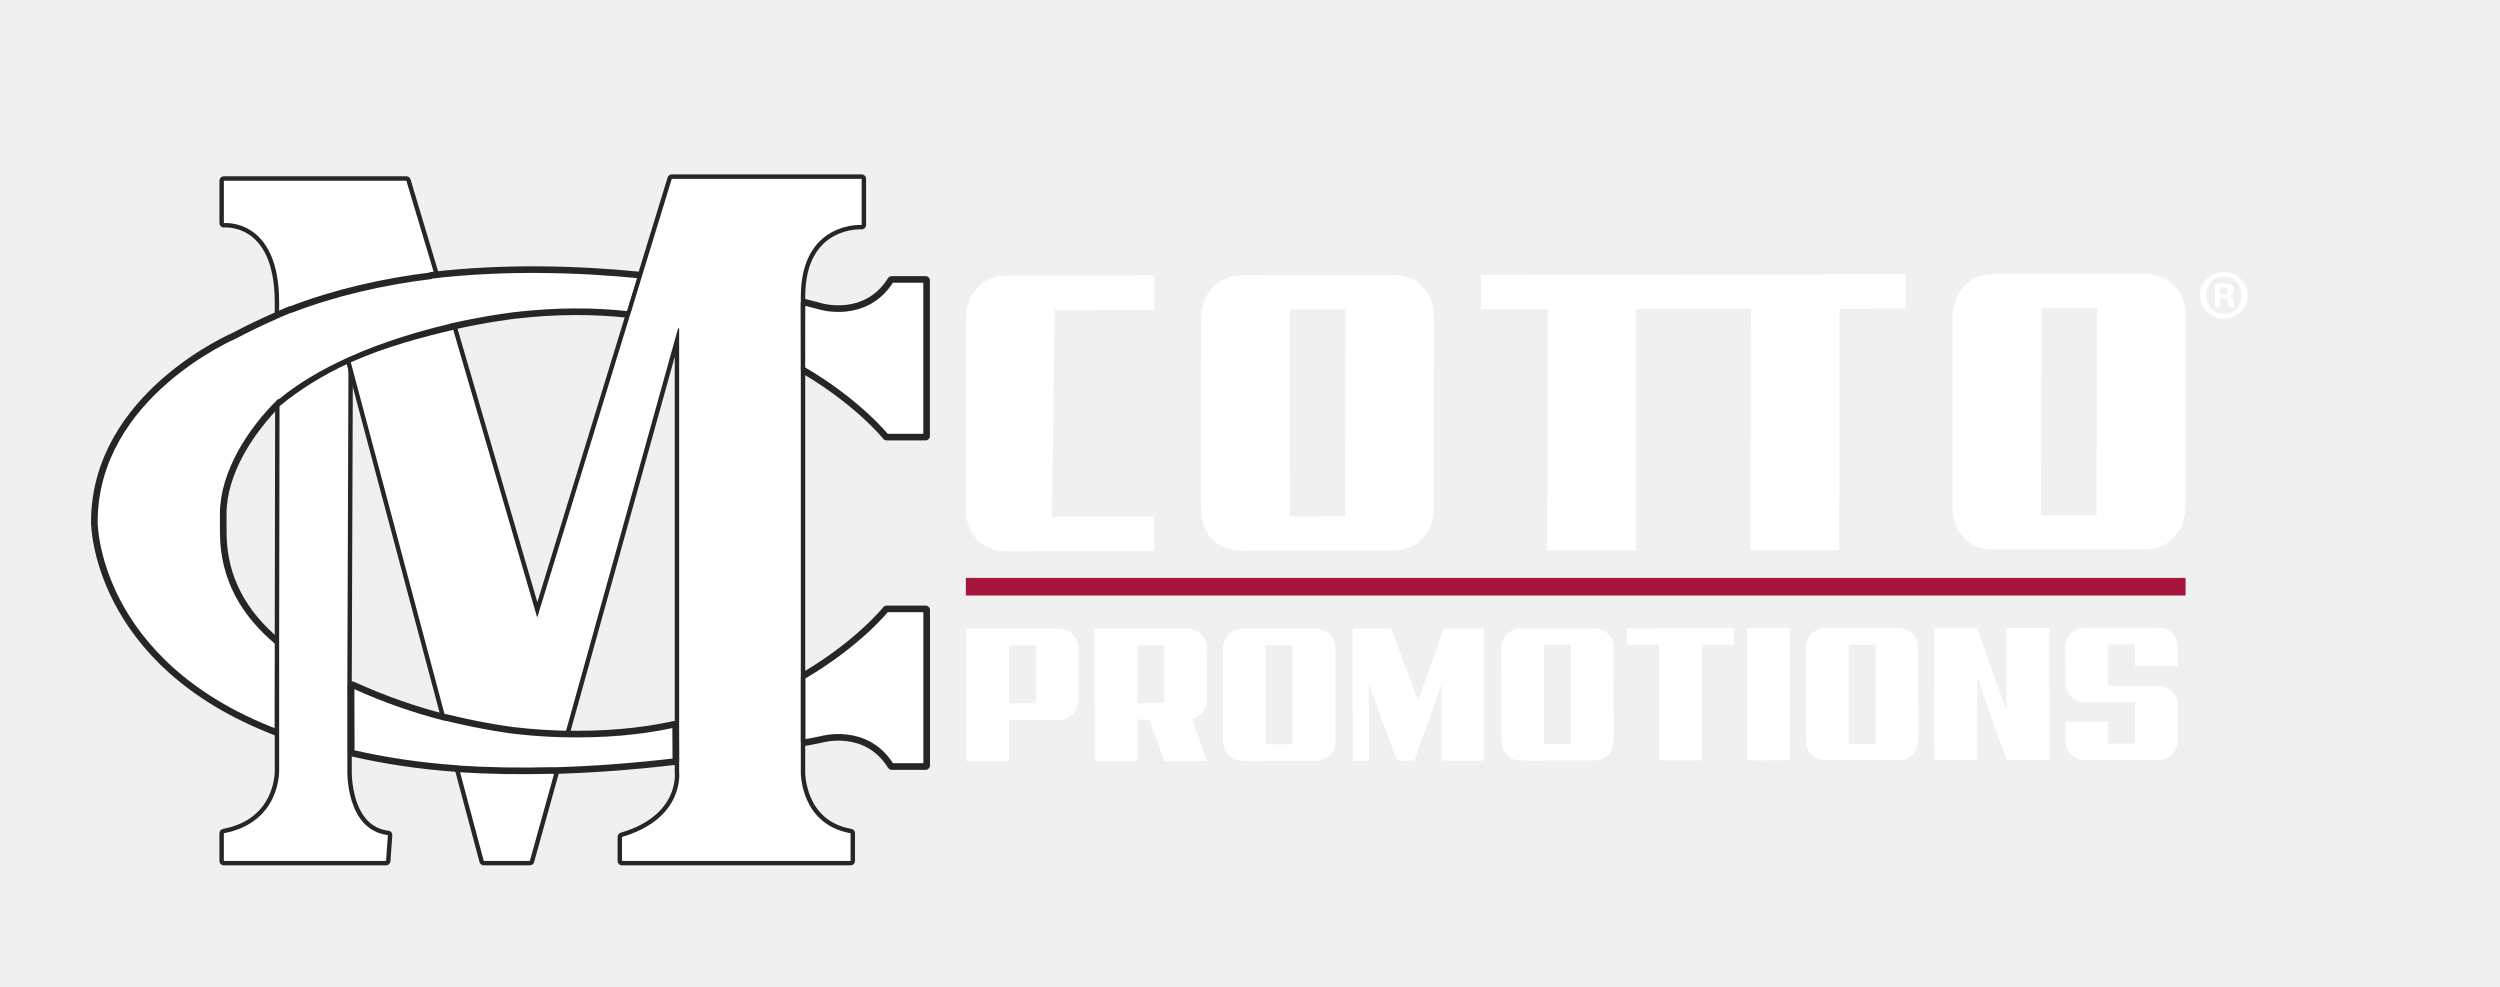
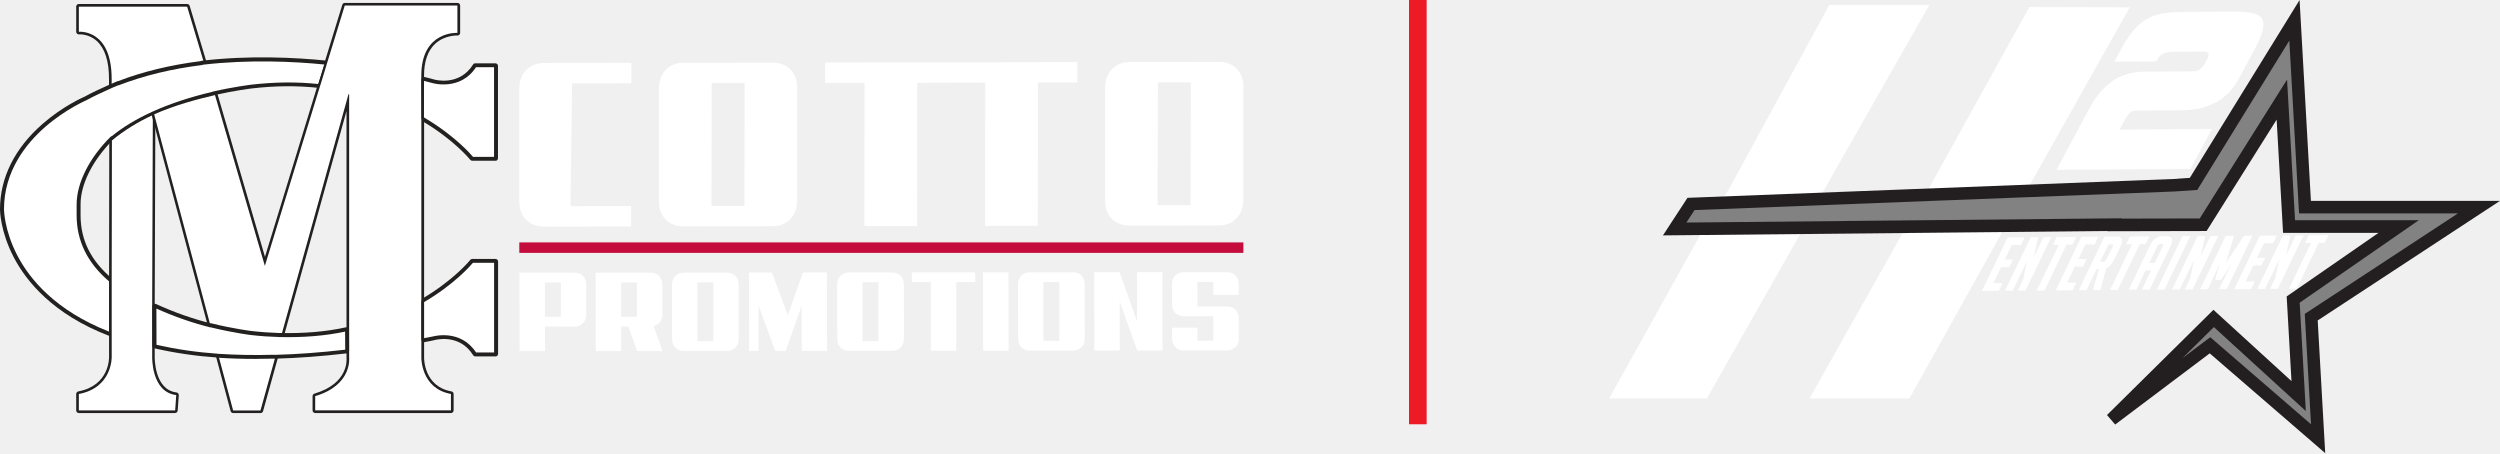
- <svg xmlns="http://www.w3.org/2000/svg" id="Layer_2" version="1.1" viewBox="6300 6800 1900 750">
+ <svg xmlns="http://www.w3.org/2000/svg" id="Layer_1" data-name="Layer 1" viewBox="0 0 463.27 83.97">
  <defs>
    <style>
-       .st0, .st1, .st2, .st3 {
+       .cls-1 {
        fill: none;
      }

-       .st1, .st2 {
-         stroke: #272525;
+       .cls-2 {
+         fill: #828282;
      }

-       .st1, .st2, .st3 {
-         stroke-linecap: round;
-         stroke-linejoin: round;
+       .cls-3 {
+         fill: #232020;
      }

-       .st1, .st3 {
-         stroke-width: 6.71px;
+       .cls-4 {
+         fill: #c40d3c;
      }

-       .st2 {
-         stroke-width: 3.35px;
+       .cls-5 {
+         fill: #231f20;
      }

-       .st3 {
-         stroke: #cb2229;
+       .cls-6 {
+         fill: #ed1c24;
      }

-       .st4 {
+       .cls-7 {
        fill: #fff;
      }

-       .st5 {
-         fill: #cb2229;
-       }
- 
-       .st6 {
-         fill: #a7153d;
+       .cls-8 {
+         fill: #ec2228;
      }
    </style>
  </defs>
  <g>
-     <path class="st3" d="M6919.17,7027.73" />
-     <path class="st0" d="M6816.17,7350.57v-303.95l-86.88,312.08c32.23.74,61.18-2.47,86.88-8.13Z" />
-     <path class="st0" d="M6468.83,7190.41v14.12c.01,35.62,17.81,63.22,43.33,84.47l.29-180.3c-25.5,21.31-43.6,45.73-43.61,81.7Z" />
-     <path class="st1" d="M6608.82,6937.34h-138.68v32.22s42.02-4.2,42.02,60.24v9.86c37.62-15.69,78.09-24.89,118.43-29.66l-21.77-72.66Z" />
-     <path class="st4" d="M6608.82,6937.34h-138.68v32.22s42.02-4.2,42.02,60.24v9.86c37.62-15.69,78.09-24.89,118.43-29.66l-21.77-72.66Z" />
-     <path class="st1" d="M6648.75,7383.49l18.91,70.8h35.03l19.38-69.63c-26.38.75-50.77.3-73.32-1.17Z" />
-     <path class="st4" d="M6648.75,7383.49l18.91,70.8h35.03l19.38-69.63c-26.38.75-50.77.3-73.32-1.17Z" />
-     <path class="st5" d="M6564.83,7076.15c.59-.27,1.18-.53,1.78-.8l-1.78-6.73v7.53Z" />
-     <path class="st0" d="M6690.97,7038.89s-20.51,2.26-49.04,8.95l66.36,221.52,70.87-231.05c-26.59-2.9-55.96-3.12-88.19.58Z" />
-     <path class="st1" d="M6973.84,7131.35h29.54v-118.14h-25.69c-19.26,30.81-53.93,20.54-53.93,20.54,0,0-4.8-1.36-13.48-3.47v49.95c42.64,24.91,63.56,51.11,63.56,51.11Z" />
-     <path class="st1" d="M6917.4,7362.47l6.42-1.28s34.66-10.29,53.93,20.54h25.68v-118.13h-29.54s-20.91,26.2-63.55,51.11v49.05c2.34-.42,4.69-.84,7.06-1.28Z" />
-     <path class="st1" d="M6565.78,7072.95c26.33-11.82,53.71-19.84,76.15-25.1l-.04-.15c27.34-6.26,49.08-8.8,49.08-8.8,32.23-3.7,60.2-3.6,86.78-.68l8.64-28.32c-47.07-4.73-103.57-6.33-158.79.2l.09.29c-36.33,4.49-72.68,12.65-106.94,25.89v-.25c-2.15.89-4.62,1.95-7.25,3.1-.45.18-.9.34-1.34.53v.05c-11.01,4.84-24.72,11.26-33.05,15.88,0,0-106.57,44.94-106.57,141.25,0,0-.12,106.29,137.96,159.05l.22-67.35c-25.52-21.26-41.88-48.38-41.89-84v-14.12c.01-31.31,21.05-63.71,43.33-85.62v.61c15.24-12.73,33.23-23.15,51.83-31.63l1.79-.82Z" />
-     <path class="st4" d="M6973.84,7131.35h29.54v-118.14h-25.69c-19.26,30.81-53.93,20.54-53.93,20.54,0,0-4.8-1.36-13.48-3.47v49.95c42.64,24.91,63.56,51.11,63.56,51.11Z" />
-     <path class="st4" d="M6917.4,7362.47l6.42-1.28s34.66-10.29,53.93,20.54h25.68v-118.13h-29.54s-20.91,26.2-63.55,51.11v49.05c2.34-.42,4.69-.84,7.06-1.28Z" />
-     <path class="st4" d="M6565.78,7072.95c26.33-11.82,53.71-19.84,76.15-25.1l-.04-.15c27.34-6.26,49.08-8.8,49.08-8.8,32.23-3.7,60.2-3.6,86.78-.68l8.64-28.32c-47.07-4.73-103.57-6.33-158.79.2l.09.29c-36.33,4.49-72.68,12.65-106.94,25.89v-.25c-2.15.89-4.62,1.95-7.25,3.1-.45.18-.9.34-1.34.53v.05c-11.01,4.84-24.72,11.26-33.05,15.88,0,0-106.57,44.94-106.57,141.25,0,0-.12,106.29,137.96,159.05l.22-67.35c-25.52-21.26-41.88-48.38-41.89-84v-14.12c.01-31.31,21.05-63.71,43.33-85.62v.61c15.24-12.73,33.23-23.15,51.83-31.63l1.79-.82Z" />
-     <path class="st2" d="M6565.78,7072.95c26.33-11.82,53.71-19.84,76.15-25.1l-.04-.15c27.34-6.26,49.08-8.8,49.08-8.8,32.23-3.7,60.2-3.6,86.78-.68l8.64-28.32c-47.07-4.73-103.57-6.33-158.79.2l.09.29c-36.33,4.49-72.68,12.65-106.94,25.89v-.25c-2.15.89-4.62,1.95-7.25,3.1-.45.18-.9.34-1.34.53v.05c-11.01,4.84-24.72,11.26-33.05,15.88,0,0-106.57,44.94-106.57,141.25,0,0-.12,106.29,137.96,159.05l.22-67.35c-25.52-21.26-41.88-48.38-41.89-84v-14.12c.01-31.31,21.05-63.71,43.33-85.62v.61c15.24-12.73,33.23-23.15,51.83-31.63l1.79-.82Z" />
-     <path class="st1" d="M6563.99,7385.65v-68.65l.84-240.85c-18.61,8.51-37.13,19.85-52.38,32.56l-.29,176.97v99.96s1.2,39.44-42.04,47.62v21.03h123.29l1.39-19.62c-32.19-3.89-30.82-49.03-30.82-49.03Z" />
-     <path class="st4" d="M6563.99,7385.65v-68.65l.84-240.85c-18.61,8.51-37.13,19.85-52.38,32.56l-.29,176.97v99.96s1.2,39.44-42.04,47.62v21.03h123.29l1.39-19.62c-32.19-3.89-30.82-49.03-30.82-49.03Z" />
-     <path class="st1" d="M6810.56,6935.93l-22.7,74.03c.17.02.33.04.51.06l-8.78,28.35c-.15-.01-.29-.03-.43-.05l-70.87,231.05-63.82-218.69c-22.42,5.27-51.53,12.84-77.86,24.67l72.14,270.74c30.18,7.42,52.22,9.96,52.22,9.96,13.26,1.52,26.02,2.36,38.32,2.65l86.06-309.19c.26.06.55.1.82.16v337.37s4.19,35.02-43.44,49.03v18.22h173.72v-21.03c-38.25-6.76-37.83-46.22-37.83-46.22v-306.81c-.17-.11-.37-.21-.55-.32l.51-49.64s.04,0,.04,0v-4.69c0-57.44,46.24-54.64,46.24-54.64v-35.02h-144.3Z" />
-     <path class="st4" d="M6810.56,6935.93l-22.7,74.03c.17.02-.94,2.57-.77,2.58l-7.53,24.69c-.14-.02-.27,1.11-.41,1.09l-70.87,231.05-63.82-218.69c-22.42,5.27-51.53,12.84-77.86,24.67l72.14,270.74c30.18,7.42,52.22,9.96,52.22,9.96,13.26,1.52,26.02,2.36,38.32,2.65l86.06-309.19c.26.06.55.1.82.16v337.37s4.19,35.02-43.44,49.03v18.22h173.72v-21.03c-38.25-6.76-37.83-46.22-37.83-46.22v-306.81c-.17-.11.25-1.23.08-1.33l-.11-48.62s.04,0,.04,0v-4.69c0-57.44,46.24-54.64,46.24-54.64v-35.02h-144.3Z" />
-     <path class="st0" d="M6563.99,7320.67c25.64,11.77,52.43,19.92,74.76,25.42l-72.14-270.74c-.6.27-1.19.53-1.78.8l-.84,244.52Z" />
-     <path class="st1" d="M6727.06,7358.62c-11.62-.32-23.63-1.14-36.09-2.57,0,0-22.04-2.54-52.22-9.96l.06.18c-22.03-5.52-46.31-13.69-71.15-25.09l.13,50.41c24.34,5.52,49.94,9.66,80.95,11.78l.02.13c22.03,1.45,45.86,1.9,71.55,1.22l-.03.13c28.91-.82,58.63-2.9,92.52-6.84l-.14-26.73c-25.64,5.65-53.47,8.08-85.59,7.35Z" />
-     <path class="st4" d="M6727.06,7358.62c-11.62-.32-23.63-1.14-36.09-2.57,0,0-22.04-2.54-52.22-9.96l.06.18c-22.03-5.52-46.31-13.69-71.15-25.09l.13,50.41c24.34,5.52,49.94,9.66,80.95,11.78l.02.13c22.03,1.45,45.86,1.9,71.55,1.22l-.03.13c28.91-.82,58.63-2.9,92.52-6.84l-.14-26.73c-25.64,5.65-53.47,8.08-85.59,7.35Z" />
-     <path class="st2" d="M6727.06,7358.62c-11.62-.32-23.63-1.14-36.09-2.57,0,0-22.04-2.54-52.22-9.96l.06.18c-22.03-5.52-46.31-13.69-71.15-25.09l.13,50.41c24.34,5.52,49.94,9.66,80.95,11.78l.02.13c22.03,1.45,45.86,1.9,71.55,1.22l-.03.13c28.91-.82,58.63-2.9,92.52-6.84l-.14-26.73c-25.64,5.65-53.47,8.08-85.59,7.35Z" />
-     <path class="st2" d="M6973.84,7131.35h29.54v-118.14h-25.69c-19.26,30.81-53.93,20.54-53.93,20.54,0,0-4.8-1.36-13.48-3.47v49.95c42.64,24.91,63.56,51.11,63.56,51.11Z" />
-     <path class="st2" d="M6917.4,7362.47l6.42-1.28s34.66-10.29,53.93,20.54h25.68v-118.13h-29.54s-20.91,26.2-63.55,51.11v49.05c2.34-.42,4.69-.84,7.06-1.28Z" />
-     <path class="st4" d="M7065.61,7218.91c-9.57,0-17.26-2.97-23.07-8.92-5.79-5.95-8.62-13.89-8.5-23.81l.04-143.87c.13-9.92,3.11-17.86,8.93-23.85,5.81-5.97,13.41-8.97,22.79-8.99l111.64-.16.04,26.1-75.91.12-2.02,157.22,77.66-.12.04,26.1-111.65.18Z" />
-     <path class="st4" d="M7389.78,7185.64c-.14,9.92-3.11,17.86-8.94,23.85-5.82,5.98-13.42,8.97-22.79,8.98l-113.69.17c-9.57.01-17.26-2.95-23.06-8.92-5.81-5.96-8.65-13.89-8.51-23.82l.06-143.87c.12-9.92,3.11-17.86,8.92-23.84,5.81-5.98,13.42-8.98,22.79-8.99l113.69-.17c9.57-.02,17.25,2.96,23.06,8.92,5.8,5.96,8.64,13.9,8.52,23.82l-.05,143.86ZM7280.34,7035.25l-.27,157.23,42.2-.07.27-157.23-42.2.07Z" />
-     <polygon class="st4" points="7748.36 7008.38 7580.16 7008.63 7580.16 7008.7 7425.64 7008.93 7425.67 7035.03 7476.07 7034.96 7475.85 7218.28 7543.24 7218.19 7543.47 7034.86 7593.87 7034.79 7593.87 7034.71 7630.61 7034.66 7630.37 7217.99 7697.77 7217.89 7698 7034.55 7748.39 7034.48 7748.36 7008.38" />
-     <path class="st4" d="M7960.97,7184.72c-.14,9.91-3.11,17.87-8.93,23.84-5.82,5.98-13.42,8.97-22.79,8.99l-113.7.17c-9.56,0-17.26-2.95-23.07-8.92-5.8-5.96-8.63-13.9-8.5-23.82l.05-143.86c.12-9.92,3.1-17.87,8.91-23.84,5.83-5.98,13.43-8.97,22.8-8.99l113.69-.18c9.56-.01,17.26,2.96,23.07,8.92,5.8,5.96,8.63,13.9,8.5,23.82l-.04,143.87ZM7851.53,7034.33l-.26,157.22,42.19-.07.27-157.23-42.2.07Z" />
-     <rect class="st6" x="7034.04" y="7239.2" width="926.99" height="13.39" />
+     <path class="cls-1" d="M64.7,61.04V17.04l-12.58,45.17c4.67.11,8.86-.36,12.58-1.18Z" />
+     <path class="cls-1" d="M14.42,37.86v2.04c0,5.16,2.58,9.15,6.27,12.23l.04-26.1c-3.69,3.08-6.31,6.62-6.31,11.83Z" />
+     <path class="cls-3" d="M20.69,16.52c-.09,0-.19-.03-.27-.08-.14-.09-.22-.24-.22-.4v-1.43c0-3.28-.76-5.64-2.26-7.01-1.51-1.37-3.28-1.23-3.29-1.23-.14.01-.27-.03-.37-.12-.1-.09-.16-.22-.16-.36V1.23c0-.27.22-.49.49-.49h20.07c.21,0,.4.14.47.35l3.15,10.52c.04.14.02.29-.06.41-.08.12-.21.2-.35.22-6.3.74-12.02,2.18-17.01,4.26-.06.03-.12.04-.19.04ZM15.1,5.4c.76.04,2.19.29,3.49,1.46,1.72,1.56,2.59,4.16,2.59,7.74v.7c4.76-1.91,10.14-3.24,16.03-3.98l-2.88-9.62H15.1v3.69Z" />
+     <path class="cls-7" d="M34.69,1.23H14.61v4.66s6.08-.61,6.08,8.72v1.43c5.45-2.27,11.3-3.6,17.14-4.29l-3.15-10.52Z" />
+     <path class="cls-3" d="M48.27,76.54h-5.07c-.22,0-.41-.15-.47-.36l-2.74-10.25c-.04-.15,0-.31.09-.43.1-.12.25-.19.41-.18,3.32.22,6.87.27,10.57.17.16,0,.3.06.4.19.09.12.13.28.09.43l-2.8,10.08c-.06.21-.25.36-.47.36ZM43.58,75.57h4.33l2.53-9.09c-3.24.08-6.37.03-9.33-.15l2.47,9.24Z" />
+     <path class="cls-7" d="M40.46,65.81l2.74,10.25h5.07l2.8-10.08c-3.82.11-7.35.04-10.61-.17Z" />
+     <path class="cls-8" d="M28.32,21.32c.09-.04.17-.08.26-.12l-.26-.97v1.09Z" />
+     <path class="cls-1" d="M46.58,15.93s-2.97.33-7.1,1.3l9.61,32.06,10.26-33.44c-3.85-.42-8.1-.45-12.76.08Z" />
+     <path class="cls-3" d="M91.8,29.79h-4.28c-.15,0-.29-.07-.38-.18-.03-.04-3.05-3.77-9.07-7.28-.15-.09-.24-.25-.24-.42v-7.23c0-.15.07-.29.19-.38.12-.09.27-.13.41-.09,1.25.3,1.94.5,1.97.51.2.06,4.71,1.32,7.26-2.76.09-.14.24-.23.41-.23h3.72c.27,0,.49.22.49.49v17.1c0,.27-.22.49-.49.49ZM87.75,28.82h3.56V12.7h-2.97c-2.98,4.44-8.15,2.97-8.21,2.95,0,0-.47-.13-1.33-.35v6.33c5.33,3.16,8.26,6.39,8.94,7.19Z" />
+     <path class="cls-3" d="M91.8,66.04h-3.72c-.17,0-.32-.09-.41-.23-2.55-4.09-7.07-2.82-7.26-2.76-.01,0-.03,0-.04.01l-.93.19s0,0,0,0c-.31.06-.61.11-.91.17l-.11.02c-.14.03-.29-.01-.4-.11-.11-.09-.17-.23-.17-.37v-7.1c0-.17.09-.33.24-.42,6.01-3.51,9.03-7.24,9.06-7.28.09-.12.23-.18.38-.18h4.28c.27,0,.49.22.49.49v17.1c0,.27-.22.49-.49.49ZM88.35,65.06h2.97v-16.13h-3.56c-.68.8-3.61,4.03-8.94,7.19v6.24c.15-.03.3-.05.44-.08l.91-.18c.41-.11,5.31-1.32,8.18,2.96ZM79.35,62.76h0,0Z" />
+     <path class="cls-3" d="M20.45,62.29c-.06,0-.12-.01-.17-.03-10.47-4-15.42-10.15-17.74-14.6C.02,42.81,0,38.95,0,38.79,0,32.94,2.72,27.47,7.88,22.97c3.75-3.28,7.45-4.91,7.82-5.07,1.24-.69,3.24-1.62,4.73-2.28.02-.01.04-.03.07-.04.05-.02.1-.04.16-.06l.05-.02c.36-.16.71-.31,1.05-.45.06-.03.12-.04.19-.04,4.56-1.75,9.68-2.98,15.21-3.68.06-.04.13-.06.2-.07,8.87-1.05,17.45-.6,23.09-.03.14.01.28.09.36.21.08.12.1.27.06.41l-1.25,4.1c-.07.22-.29.37-.52.34-3.99-.44-8.07-.41-12.45.1-.03,0-3.09.37-6.91,1.23-.04.02-.09.04-.13.05-4.04.95-7.72,2.16-10.93,3.6l-.26.12c-2.91,1.33-5.4,2.85-7.39,4.51-.05.05-.12.08-.18.1-3.71,3.73-5.91,8.14-5.92,11.84v2.04c0,4.63,1.93,8.49,5.89,11.79.11.09.18.23.17.37l-.03,9.75c0,.16-.08.31-.21.4-.08.06-.18.09-.27.09ZM20.95,16.46s-.04.02-.06.03c-1.49.65-3.51,1.6-4.74,2.28-.02,0-.03.02-.05.02-.04.02-3.85,1.65-7.6,4.93C3.5,28.09.97,33.16.97,38.79c0,.04.03,3.82,2.46,8.47,2.19,4.2,6.83,9.96,16.54,13.84l.03-8.81c-4.02-3.42-6.06-7.59-6.06-12.38v-2.04c0-4.03,2.4-8.79,6.42-12.74.07-.07.17-.12.27-.13,2.02-1.64,4.49-3.14,7.38-4.45l.26-.12s0,0,0,0c3.23-1.45,6.92-2.67,10.97-3.63.04-.03.09-.04.14-.06,3.94-.9,7.12-1.28,7.16-1.28,4.31-.5,8.33-.54,12.27-.14l.96-3.15c-5.54-.53-13.67-.91-22.08.06-.06.03-.12.06-.19.07-5.6.69-10.77,1.94-15.36,3.72-.05.02-.11.03-.16.03-.28.12-.57.24-.87.37,0,0-.01,0-.02,0l-.07.03s-.03.01-.04.02Z" />
+     <path class="cls-7" d="M87.52,29.31h4.28V12.21h-3.72c-2.79,4.46-7.81,2.97-7.81,2.97,0,0-.69-.2-1.95-.5v7.23c6.17,3.61,9.2,7.4,9.2,7.4Z" />
+     <path class="cls-7" d="M79.35,62.76l.93-.19s5.02-1.49,7.81,2.97h3.72v-17.1h-4.28s-3.03,3.79-9.2,7.4v7.1c.34-.06.68-.12,1.02-.19Z" />
+     <path class="cls-7" d="M28.46,20.86c3.81-1.71,7.77-2.87,11.02-3.63v-.02c3.95-.91,7.1-1.27,7.1-1.27,4.67-.54,8.71-.52,12.56-.1l1.25-4.1c-6.81-.68-14.99-.92-22.98.03v.04c-5.25.65-10.51,1.83-15.47,3.75v-.04c-.31.13-.67.28-1.05.45-.06.03-.13.05-.19.08h0c-1.59.71-3.58,1.64-4.78,2.31,0,0-15.43,6.51-15.43,20.45,0,0-.02,15.38,19.97,23.02l.03-9.75c-3.69-3.08-6.06-7-6.06-12.16v-2.04c0-4.53,3.05-9.22,6.27-12.39v.09c2.21-1.84,4.81-3.35,7.5-4.58l.26-.12Z" />
+     <path class="cls-3" d="M20.45,62.05s-.06,0-.09-.02c-10.4-3.97-15.31-10.07-17.61-14.49C.27,42.75.24,38.95.24,38.79c0-7.29,4.24-12.53,7.8-15.63,3.73-3.26,7.52-4.92,7.77-5.03,1.24-.69,3.25-1.62,4.75-2.28.01-.01.03-.02.05-.03.05-.02.09-.04.14-.06l.06-.02c.35-.16.71-.31,1.04-.45.04-.02.09-.02.13-.02,4.58-1.76,9.71-3,15.26-3.69.04-.03.08-.05.13-.06,8.85-1.05,17.41-.59,23.04-.03.07,0,.14.05.18.11s.05.14.03.21l-1.25,4.1c-.03.11-.14.18-.26.17-4.01-.44-8.1-.41-12.51.1-.03,0-3.13.37-6.98,1.25-.03.02-.06.04-.09.04-4.05.95-7.75,2.17-10.98,3.62l-.26.12c-2.93,1.34-5.44,2.87-7.45,4.54-.04.03-.09.05-.14.06-3.78,3.79-6.04,8.28-6.04,12.06v2.04c0,4.71,1.96,8.62,5.98,11.97.06.05.09.11.09.19l-.03,9.75c0,.08-.04.15-.11.2-.04.03-.09.04-.14.04ZM20.84,16.24s-.03.02-.04.03c-1.49.66-3.53,1.6-4.76,2.29,0,0-.02,0-.02.01-.04.02-3.87,1.66-7.66,4.96-3.48,3.04-7.62,8.15-7.62,15.26,0,.04.03,3.86,2.48,8.56,2.23,4.29,7,10.19,17.01,14.11l.03-9.28c-4.02-3.39-6.06-7.51-6.06-12.27v-2.04c0-3.96,2.37-8.66,6.34-12.57.05-.05.12-.07.19-.07,2.01-1.65,4.49-3.15,7.38-4.47l.26-.12s0,0,0,0c3.23-1.45,6.92-2.67,10.97-3.62.03-.02.06-.04.1-.05,3.93-.9,7.1-1.27,7.13-1.28,4.37-.5,8.43-.54,12.42-.12l1.11-3.62c-5.57-.55-13.89-.96-22.49.04-.04.03-.08.05-.13.06-5.62.69-10.81,1.95-15.42,3.73-.04.01-.08.02-.12.01-.3.12-.6.26-.92.39l-.08.03s-.05.02-.07.03Z" />
+     <path class="cls-3" d="M32.46,76.54H14.61c-.27,0-.49-.22-.49-.49v-3.04c0-.23.17-.43.4-.48,5.76-1.09,5.7-6.19,5.69-6.4v-14.48s.04-25.62.04-25.62c0-.14.06-.28.17-.37,2.17-1.81,4.9-3.51,7.69-4.78.15-.07.33-.06.46.03.14.09.22.24.22.41l-.12,34.86v9.93s0,0,0,.01c0,.08-.12,6.1,4.03,6.6.26.03.44.26.43.52l-.2,2.84c-.02.25-.23.45-.48.45ZM15.09,75.57h16.91l.14-1.95c-1.87-.39-3.22-1.78-3.93-4.02-.54-1.72-.51-3.35-.51-3.49v-9.93l.12-34.1c-2.4,1.16-4.71,2.62-6.61,4.18l-.04,25.87v13.99c0,.33-.04,5.91-6.08,7.29v2.16ZM28.2,66.12h0,0Z" />
+     <path class="cls-7" d="M28.2,66.12v-9.94l.12-34.86c-2.69,1.23-5.37,2.87-7.58,4.71l-.04,25.62v14.47s.17,5.71-6.09,6.89v3.04h17.85l.2-2.84c-4.66-.56-4.46-7.1-4.46-7.1Z" />
+     <path class="cls-3" d="M83.56,76.54h-25.15c-.27,0-.49-.22-.49-.49v-2.64c0-.22.14-.4.35-.47,6.39-1.88,5.96-6.38,5.94-6.58,0-.02,0-.04,0-.06V20.59l-11.62,41.75c-.06.21-.26.36-.48.36-1.85-.04-3.73-.17-5.59-.39-.03,0-3.27-.38-7.62-1.45-.17-.04-.31-.18-.35-.35l-10.44-39.19c-.06-.23.05-.47.27-.57,3.85-1.73,8.09-2.83,11.36-3.6.25-.06.5.09.58.34l8.78,30.1,9.78-31.89c.03-.08.07-.15.13-.21l1.13-3.64c-.02-.08-.02-.17,0-.26l3.29-10.71c.06-.2.25-.34.46-.34h20.89c.27,0,.49.22.49.49v5.07c0,.13-.06.26-.15.35s-.23.14-.36.13c-.02,0-2.38-.11-4.15,1.56-1.35,1.27-2.03,3.25-2.03,5.86v.68s0,.05,0,.08l-.07,6.89c.05.08.08.17.08.26v44.41c0,.22.02,5.32,5.07,6.21.23.04.4.24.4.48v3.04c0,.27-.22.49-.49.49ZM58.9,75.57h24.17v-2.16c-5.47-1.24-5.48-7.03-5.48-7.09V22.13c-.05-.08-.08-.17-.08-.27l.07-7.18s0-.05,0-.07v-.6c0-2.9.79-5.12,2.34-6.58,1.56-1.47,3.45-1.76,4.35-1.81V1.51h-20.04l-3.1,10.11c.02.09.02.18,0,.27l-1.27,4.1c-.03.08-.07.15-.13.21l-10.19,33.23c-.06.2-.25.35-.47.34-.21,0-.4-.14-.46-.35l-9.11-31.21c-3.05.73-6.85,1.74-10.36,3.27l10.26,38.51c4.14,1,7.19,1.36,7.22,1.36,1.71.2,3.43.32,5.12.37l12.36-44.39c.07-.25.32-.4.57-.34h.04s.06.02.09.03c.22.05.37.25.37.47v48.81c.02.23.1,1.51-.6,3.02-1.18,2.53-3.67,3.82-5.68,4.46v1.79Z" />
+     <path class="cls-7" d="M63.89,1.02l-3.29,10.71s-.14.37-.11.37l-1.09,3.57s-.04.16-.06.16l-10.26,33.44-9.24-31.65c-3.25.76-7.46,1.86-11.27,3.57l10.44,39.19c4.37,1.07,7.56,1.44,7.56,1.44,1.92.22,3.77.34,5.55.38l12.46-44.75s.08.01.12.02v48.83s.61,5.07-6.29,7.1v2.64h25.15v-3.04c-5.54-.98-5.48-6.69-5.48-6.69V21.91s.04-.18.01-.19l-.02-7.04s0,0,0,0v-.68c0-8.31,6.69-7.91,6.69-7.91V1.02h-20.89Z" />
+     <path class="cls-1" d="M28.2,56.71c3.71,1.7,7.59,2.88,10.82,3.68l-10.44-39.19c-.09.04-.17.08-.26.12l-.12,35.39Z" />
+     <path class="cls-3" d="M47.5,66.51c-2.45,0-4.82-.07-7.07-.22-.05,0-.09-.01-.13-.03-4.08-.29-7.79-.83-11.67-1.71-.22-.05-.38-.25-.38-.47l-.02-7.3c0-.17.08-.32.22-.41.14-.09.31-.1.47-.03,3.27,1.5,6.66,2.7,10.06,3.56.05,0,.1,0,.15.01,4.28,1.05,7.47,1.43,7.5,1.43,1.72.2,3.46.32,5.18.37,4.57.1,8.59-.24,12.27-1.05.14-.03.29,0,.41.09.11.09.18.23.18.38l.02,3.87c0,.25-.18.46-.43.48-4.75.55-9.02.87-13.43.99-.05,0-.09,0-.13-.01-1.08.03-2.14.04-3.19.04ZM40.62,65.33c3.19.21,6.62.26,10.19.17.04,0,.09,0,.13.01,4.2-.12,8.28-.42,12.78-.93v-2.84c-3.62.74-7.52,1.05-11.93.95h0c-1.75-.05-3.52-.17-5.27-.37-.03,0-3.19-.37-7.46-1.41-.05,0-.1,0-.15-.01-3.27-.82-6.53-1.95-9.69-3.35l.02,6.15c3.73.83,7.32,1.34,11.27,1.61.04,0,.09.01.13.03Z" />
+     <path class="cls-7" d="M51.8,62.2c-1.68-.05-3.42-.17-5.22-.37,0,0-3.19-.37-7.56-1.44v.03c-3.18-.8-6.7-1.98-10.29-3.63l.02,7.3c3.52.8,7.23,1.4,11.72,1.71v.02c3.19.21,6.64.27,10.36.18v.02c4.18-.12,8.48-.42,13.39-.99l-.02-3.87c-3.71.82-7.74,1.17-12.39,1.06Z" />
+     <path class="cls-3" d="M47.5,66.27c-2.45,0-4.81-.07-7.05-.22-.03,0-.06-.01-.09-.02-4.08-.28-7.79-.83-11.67-1.7-.11-.03-.19-.12-.19-.24l-.02-7.3c0-.08.04-.16.11-.2s.16-.05.23-.02c3.3,1.51,6.71,2.72,10.14,3.59.03,0,.07,0,.11,0,4.3,1.06,7.5,1.43,7.53,1.44,1.73.2,3.48.32,5.2.37,4.59.1,8.63-.24,12.33-1.06.07-.02.15,0,.2.05.06.05.09.11.09.19l.02,3.87c0,.12-.09.23-.21.24-4.74.55-9.01.87-13.41.99-.03,0-.06,0-.09-.02-1.09.03-2.17.04-3.23.04ZM40.57,65.57c3.21.21,6.65.27,10.25.17.03,0,.06,0,.09.02,4.29-.12,8.45-.43,13.06-.96l-.02-3.35c-3.66.78-7.64,1.11-12.15,1.01,0,0,0,0,0,0-1.74-.05-3.51-.17-5.24-.37-.03,0-3.2-.38-7.47-1.42-.03,0-.07,0-.11,0-3.38-.85-6.74-2.02-10-3.49l.02,6.72c3.81.85,7.47,1.38,11.49,1.66.03,0,.06.01.09.02Z" />
+     <path class="cls-3" d="M91.8,29.55h-4.28c-.07,0-.14-.03-.19-.09-.03-.04-3.08-3.8-9.13-7.34-.07-.04-.12-.12-.12-.21v-7.23c0-.07.03-.14.09-.19.06-.05.13-.06.21-.05,1.25.3,1.95.5,1.96.5.2.06,4.88,1.38,7.53-2.87.04-.07.12-.11.21-.11h3.72c.13,0,.24.11.24.24v17.1c0,.13-.11.24-.24.24ZM87.63,29.07h3.92V12.45h-3.34c-2.87,4.42-7.96,2.98-8.01,2.96,0,0-.59-.17-1.64-.43v6.78c3.15,1.85,5.45,3.74,6.84,5.01,1.27,1.16,2.01,2.01,2.24,2.28Z" />
+     <path class="cls-3" d="M91.8,65.79h-3.72c-.08,0-.16-.04-.21-.11-2.66-4.25-7.33-2.93-7.53-2.87,0,0-.01,0-.02,0l-.93.19s0,0,0,0c-.31.06-.61.11-.91.17l-.11.02c-.07.01-.14,0-.2-.05-.06-.05-.09-.11-.09-.19v-7.1c0-.09.05-.17.12-.21,6.06-3.54,9.1-7.3,9.13-7.34.05-.06.12-.09.19-.09h4.28c.13,0,.24.11.24.24v17.1c0,.13-.11.24-.24.24ZM88.22,65.31h3.34v-16.61h-3.92c-.51.6-3.53,4.04-9.07,7.29v6.67c.24-.04.49-.09.73-.13l.92-.18c.29-.08,5.2-1.35,8,2.97ZM79.35,62.76h0,0Z" />
+     <path class="cls-7" d="M100.8,41.98c-1.39,0-2.5-.43-3.34-1.29-.84-.86-1.25-2.01-1.23-3.45v-20.82c.02-1.44.46-2.59,1.3-3.45.84-.86,1.94-1.3,3.3-1.3l16.16-.02v3.78s-10.98.02-10.98.02l-.29,22.76,11.24-.02v3.78s-16.16.03-16.16.03Z" />
+     <path class="cls-7" d="M147.72,37.17c-.02,1.44-.45,2.59-1.29,3.45-.84.87-1.94,1.3-3.3,1.3l-16.46.02c-1.39,0-2.5-.43-3.34-1.29-.84-.86-1.25-2.01-1.23-3.45v-20.82c.03-1.44.46-2.59,1.3-3.45.84-.87,1.94-1.3,3.3-1.3l16.46-.02c1.39,0,2.5.43,3.34,1.29.84.86,1.25,2.01,1.23,3.45v20.82ZM131.88,15.4l-.04,22.76h6.11s.04-22.77.04-22.77h-6.11Z" />
+     <polygon class="cls-7" points="199.63 11.51 175.28 11.55 175.28 11.56 152.92 11.59 152.92 15.37 160.21 15.36 160.18 41.89 169.94 41.88 169.97 15.34 177.27 15.33 177.27 15.32 182.58 15.31 182.55 41.85 192.3 41.84 192.34 15.3 199.63 15.29 199.63 11.51" />
+     <path class="cls-7" d="M230.4,37.03c-.02,1.43-.45,2.59-1.29,3.45-.84.87-1.94,1.3-3.3,1.3l-16.46.02c-1.38,0-2.5-.43-3.34-1.29-.84-.86-1.25-2.01-1.23-3.45v-20.82c.03-1.44.46-2.59,1.3-3.45.84-.86,1.94-1.3,3.3-1.3l16.46-.03c1.38,0,2.5.43,3.34,1.29.84.86,1.25,2.01,1.23,3.45v20.82ZM214.56,15.27l-.04,22.76h6.11s.04-22.77.04-22.77h-6.11Z" />
+     <rect class="cls-4" x="96.23" y="44.92" width="134.18" height="1.94" />
    <g>
-       <path class="st4" d="M7119.68,7331.38c-.05,4.75-1.48,8.56-4.28,11.43-2.8,2.86-6.47,4.3-11,4.3l-37.51-.11v31.43s-32.54.03-32.54.03l-.12-100.4,70.16-.07c4.62,0,8.34,1.43,11.14,4.28,2.81,2.86,4.19,6.67,4.13,11.42l.02,37.68ZM7066.81,7290.54l.04,43.94,20.37-.02-.04-43.94-20.37.02Z" />
-       <path class="st4" d="M7217.39,7378.28l-32.53.03-11.17-31.42h-9.19s0,31.44,0,31.44l-32.53.03-.12-100.4,70.16-.07c4.62,0,8.31,1.43,11.07,4.28,2.76,2.86,4.11,6.67,4.06,11.42l.13,37.54c0,4.07-1.03,7.45-3.07,10.12-2.04,2.67-4.78,4.39-8.2,5.17l11.4,31.85ZM7164.41,7290.45l.04,43.94,20.23-.02-.04-43.94-20.23.02Z" />
-       <path class="st4" d="M7314.99,7362.47c-.06,4.75-1.48,8.56-4.29,11.43-2.8,2.86-6.47,4.3-11,4.3l-54.88.05c-4.62,0-8.33-1.42-11.14-4.28-2.81-2.86-4.18-6.66-4.13-11.42l-.13-68.97c.05-4.75,1.49-8.56,4.29-11.43,2.8-2.86,6.47-4.3,10.99-4.3l54.88-.05c4.62,0,8.34,1.42,11.14,4.28,2.81,2.86,4.19,6.67,4.13,11.42l.13,68.97ZM7262.01,7290.35l.03,75.37,20.37-.02-.04-75.37-20.37.02Z" />
-       <path class="st4" d="M7428.01,7378.08l-32.39.03-.02-58.2-20.63,58.22h-13.3s-21.38-58.17-21.38-58.17l.02,58.2h-12.16s-.12-100.38-.12-100.38l29.42-.03,20.26,54.83,19.49-54.87,30.69-.03.12,100.4Z" />
-       <path class="st4" d="M7526.46,7362.27c-.05,4.75-1.48,8.56-4.28,11.43-2.8,2.87-6.47,4.3-11,4.3l-54.88.05c-4.62,0-8.34-1.42-11.14-4.28-2.81-2.86-4.18-6.66-4.13-11.42l-.13-68.97c.05-4.75,1.48-8.56,4.29-11.43,2.8-2.86,6.47-4.3,10.99-4.3l54.88-.05c4.62,0,8.34,1.43,11.14,4.28,2.81,2.86,4.19,6.67,4.13,11.42l.12,68.97ZM7473.48,7290.15l.03,75.37,20.37-.02-.04-75.37-20.37.02Z" />
-       <path class="st4" d="M7617.76,7290.02l-24.33.02.08,87.88-32.54.03-.08-87.88-24.33.02-.04-12.51,81.19-.08.04,12.51Z" />
-       <path class="st4" d="M7660.41,7377.86l-32.53.03-.12-100.4,32.54-.03.12,100.4Z" />
-       <path class="st4" d="M7758.01,7362.05c-.05,4.75-1.48,8.56-4.28,11.43-2.8,2.86-6.47,4.3-11,4.3l-54.88.05c-4.62,0-8.34-1.42-11.14-4.28-2.81-2.86-4.18-6.66-4.13-11.42l-.13-68.97c.05-4.75,1.48-8.56,4.29-11.43,2.8-2.86,6.47-4.3,10.99-4.3l54.88-.05c4.62,0,8.34,1.42,11.14,4.28,2.81,2.86,4.19,6.67,4.13,11.42l.12,68.97ZM7705.03,7289.93l.03,75.37,20.37-.02-.04-75.37-20.37.02Z" />
-       <path class="st4" d="M7857.59,7377.67l-32.53.03-22.37-62.98.02,63-32.53.03-.12-100.4,32.53-.03,22.4,63.13-.05-63.15,32.53-.03.12,100.4Z" />
-       <path class="st4" d="M7939.83,7321.14c4.62,0,8.34,1.42,11.15,4.28,2.81,2.86,4.18,6.67,4.13,11.42l.09,25.03c-.05,4.75-1.48,8.56-4.28,11.43-2.8,2.86-6.47,4.3-10.99,4.3l-54.88.05c-4.62,0-8.31-1.42-11.07-4.28-2.76-2.86-4.16-6.66-4.2-11.42l-.11-13.53,32.53-.03.07,16.73,20.37-.02v-31.43s-37.62.04-37.62.04c-4.62,0-8.34-1.42-11.15-4.28-2.81-2.86-4.18-6.67-4.13-11.42l-.09-25.03c.05-4.75,1.48-8.56,4.28-11.43,2.8-2.86,6.47-4.3,11-4.3l54.88-.05c4.62,0,8.33,1.41,11.13,4.23,2.8,2.83,4.17,6.6,4.11,11.32l.11,13.53-32.53.03-.04-16.59-20.37.02v31.43s37.62-.04,37.62-.04Z" />
+       <path class="cls-7" d="M108.63,58.26c0,.69-.21,1.24-.62,1.65-.41.41-.94.62-1.59.62l-5.43-.02v4.55s-4.71,0-4.71,0l-.02-14.53h10.16c.67-.01,1.21.2,1.61.61.41.41.61.96.6,1.65v5.45ZM100.98,52.35v6.36s2.95,0,2.95,0v-6.36s-2.95,0-2.95,0Z" />
+       <path class="cls-7" d="M122.77,65.05h-4.71s-1.62-4.54-1.62-4.54h-1.33s0,4.55,0,4.55h-4.71s-.02-14.53-.02-14.53h10.16c.67-.01,1.2.2,1.6.61.4.41.6.96.59,1.65l.02,5.43c0,.59-.15,1.08-.44,1.46-.3.39-.69.64-1.19.75l1.65,4.61ZM115.1,52.34v6.36s2.93,0,2.93,0v-6.36s-2.93,0-2.93,0Z" />
+       <path class="cls-7" d="M136.9,62.76c0,.69-.21,1.24-.62,1.65-.41.41-.94.62-1.59.62h-7.94c-.67,0-1.21-.2-1.61-.61-.41-.41-.61-.96-.6-1.65l-.02-9.98c0-.69.21-1.24.62-1.65.41-.41.94-.62,1.59-.62h7.94c.67,0,1.21.2,1.61.61.41.41.61.96.6,1.65l.02,9.98ZM129.23,52.32v10.91s2.95,0,2.95,0v-10.91s-2.95,0-2.95,0Z" />
+       <path class="cls-7" d="M153.26,65.02h-4.69s0-8.42,0-8.42l-2.99,8.43h-1.92s-3.09-8.42-3.09-8.42v8.42s-1.76,0-1.76,0l-.02-14.53h4.26s2.93,7.93,2.93,7.93l2.82-7.94h4.44s.02,14.53.02,14.53Z" />
+       <path class="cls-7" d="M167.51,62.73c0,.69-.21,1.24-.62,1.65-.41.41-.94.62-1.59.62h-7.94c-.67,0-1.21-.2-1.61-.61-.41-.41-.61-.96-.6-1.65l-.02-9.98c0-.69.21-1.24.62-1.65.41-.41.94-.62,1.59-.62h7.94c.67,0,1.21.2,1.61.61.41.41.61.96.6,1.65l.02,9.98ZM159.84,52.29v10.91s2.95,0,2.95,0v-10.91s-2.95,0-2.95,0Z" />
+       <path class="cls-7" d="M180.72,52.27h-3.52s.01,12.72.01,12.72h-4.71s-.01-12.72-.01-12.72h-3.52s0-1.81,0-1.81h11.75s0,1.8,0,1.8Z" />
+       <path class="cls-7" d="M186.9,64.99h-4.71s-.02-14.53-.02-14.53h4.71s.02,14.53.02,14.53Z" />
+       <path class="cls-7" d="M201.02,62.7c0,.69-.21,1.24-.62,1.65-.41.41-.94.62-1.59.62h-7.94c-.67,0-1.21-.2-1.61-.61-.41-.41-.61-.96-.6-1.65l-.02-9.98c0-.69.21-1.24.62-1.65.41-.41.94-.62,1.59-.62h7.94c.67,0,1.21.2,1.61.61.41.41.61.96.6,1.65l.02,9.98ZM193.35,52.26v10.91s2.95,0,2.95,0v-10.91s-2.95,0-2.95,0Z" />
+       <path class="cls-7" d="M215.44,64.96h-4.71s-3.24-9.11-3.24-9.11v9.12s-4.71,0-4.71,0l-.02-14.53h4.71s3.24,9.13,3.24,9.13v-9.14s4.7,0,4.7,0l.02,14.53Z" />
+       <path class="cls-7" d="M227.34,56.78c.67,0,1.21.21,1.61.62.41.41.61.96.6,1.65v3.62c0,.69-.2,1.24-.61,1.65-.41.41-.94.62-1.59.62h-7.94c-.67,0-1.2-.2-1.6-.61-.4-.41-.6-.96-.61-1.65l-.02-1.96h4.71s0,2.42,0,2.42h2.95s0-4.55,0-4.55h-5.45c-.67,0-1.21-.2-1.61-.61-.41-.41-.61-.96-.6-1.65v-3.62c0-.69.2-1.24.61-1.65.41-.41.94-.62,1.59-.62h7.94c.67,0,1.21.2,1.61.61.41.41.6.96.6,1.64l.02,1.96h-4.71s0-2.4,0-2.4h-2.95s0,4.55,0,4.55h5.45Z" />
    </g>
  </g>
-   <path class="st4" d="M7990.28,7006.75c10.1,0,17.94,7.84,17.94,17.62s-7.84,17.73-18.05,17.73-18.16-7.74-18.16-17.73,8.06-17.62,18.16-17.62h.11ZM7990.06,7010.29c-7.74,0-13.54,6.34-13.54,14.08s5.8,14.08,13.75,14.08c7.74.11,13.43-6.23,13.43-14.08s-5.69-14.08-13.54-14.08h-.11ZM7987.37,7033.5h-4.08v-17.51c1.61-.32,3.87-.64,6.77-.64,3.33,0,4.83.54,6.12,1.4.97.75,1.72,2.15,1.72,3.76,0,2.04-1.51,3.54-3.66,4.19v.22c1.72.54,2.69,1.93,3.22,4.3.54,2.69.86,3.76,1.29,4.3h-4.4c-.54-.64-.86-2.15-1.4-4.19-.32-1.93-1.4-2.79-3.65-2.79h-1.93v6.98ZM7987.48,7023.62h1.93c2.26,0,4.08-.75,4.08-2.58,0-1.61-1.18-2.69-3.76-2.69-1.08,0-1.83.11-2.26.21v5.05Z" />
+   <g>
+     <polygon class="cls-7" points="338.18 34.89 357.53 .91 338.99 .91 320.34 35.13 316.13 41.63 298.19 73.84 316.29 73.84 334.57 41.63 338.18 34.89" />
+     <polygon class="cls-7" points="376.05 34.42 394.66 1.36 376.05 1.31 357.61 34.6 353.47 41.63 335.31 73.84 353.83 73.84 371.73 41.73 376.05 34.42" />
+     <g>
+       <polygon class="cls-2" points="427.13 38.38 425.18 3.76 406.49 34.09 402.77 34.34 313.36 37.8 310.34 42.44 391.85 41.64 391.85 41.69 408.27 41.65 422.85 18.47 424.18 41.99 444.49 41.99 424.95 55.52 425.96 73.4 410.21 59.02 391.26 77.74 409.53 63.98 429.57 81.29 428.29 58.77 459.38 38.38 427.13 38.38" />
+       <path class="cls-5" d="M430.88,83.97l-21.4-18.49-17.52,13.19-1.52-1.76,19.73-19.5,14.46,13.21-.89-15.69,17.02-11.78h-17.69l-1.19-20.98-12.98,20.64-18.36.04v-.04s-82.38.81-82.38.81l4.54-6.96,89.99-3.49,3.1-.21L426.13,0l2.1,37.22h35.04l-33.78,22.16,1.39,24.59ZM409.58,62.49l18.67,16.13-1.16-20.45,28.39-18.63h-29.45l-1.8-32.02-17.06,27.68-4.35.29-88.81,3.44-1.51,2.31,80.65-.79v.06s14.48-.03,14.48-.03l16.18-25.73,1.48,26.06h22.93l-22.07,15.28,1.14,20.08-17.04-15.56-5.82,5.75,5.17-3.89Z" />
+     </g>
+     <g>
+       <g>
+         <path class="cls-7" d="M367.49,53.77l4.64-9.65,2.85-.02-.56,1.17h-1.7s-1.42,2.94-1.42,2.94h1.51s-.56,1.16-.56,1.16h-1.51s-1.55,3.22-1.55,3.22h1.7s-.56,1.16-.56,1.16l-2.85.02Z" />
+         <path class="cls-7" d="M367.28,53.9l4.76-9.91,3.13-.02-.68,1.43h-1.7s-1.29,2.69-1.29,2.69h1.51s-.68,1.42-.68,1.42h-1.51s-1.43,2.97-1.43,2.97h1.7s-.68,1.41-.68,1.41l-3.13.02ZM372.2,44.24l-4.51,9.4,2.56-.02.43-.91h-1.71s1.68-3.46,1.68-3.46h1.51s.43-.92.43-.92h-1.51s1.54-3.18,1.54-3.18h1.7s.43-.92.43-.92l-2.56.02Z" />
+       </g>
+       <g>
+         <path class="cls-7" d="M376.53,48.73l2.24-4.67h1.14s-4.64,9.65-4.64,9.65h-1.14s.92-1.92.92-1.92l.88-4.39-3.03,6.32h-1.14s4.64-9.65,4.64-9.65h1.14s-1.01,4.65-1.01,4.65Z" />
+         <path class="cls-7" d="M371.55,53.87l4.76-9.91h1.38s-.82,3.74-.82,3.74l1.81-3.76h1.43s-4.76,9.9-4.76,9.9h-1.43s1-2.08,1-2.08l.68-3.37-2.62,5.47h-1.43ZM376.48,44.21l-4.51,9.4h.86s3.44-7.18,3.44-7.18l-1.09,5.41-.84,1.75h.86s4.51-9.4,4.51-9.4h-.86s-2.68,5.58-2.68,5.58l1.21-5.57h-.9Z" />
+       </g>
+       <g>
+         <path class="cls-7" d="M382.86,45.2l-4.08,8.48h-1.14s4.08-8.48,4.08-8.48h-1.1s.56-1.16.56-1.16l3.33-.02-.56,1.17h-1.1Z" />
+         <path class="cls-7" d="M377.43,53.83l4.08-8.48h-1.09s.68-1.42.68-1.42l3.62-.02-.68,1.43h-1.1s-4.08,8.49-4.08,8.49h-1.43ZM381.92,45.08l-4.08,8.48h.86s4.08-8.49,4.08-8.49h1.09s.43-.92.43-.92l-3.05.02-.43.91h1.1Z" />
+       </g>
+       <g>
+         <path class="cls-7" d="M381.14,53.67l4.64-9.66,2.85-.02-.56,1.17h-1.7s-1.42,2.94-1.42,2.94h1.51s-.56,1.16-.56,1.16h-1.51s-1.55,3.23-1.55,3.23h1.7s-.56,1.16-.56,1.16l-2.85.02Z" />
+         <path class="cls-7" d="M380.94,53.8l4.76-9.91,3.13-.02-.68,1.43h-1.7s-1.29,2.69-1.29,2.69h1.51s-.68,1.42-.68,1.42h-1.51s-1.43,2.97-1.43,2.97h1.7s-.68,1.41-.68,1.41l-3.13.02ZM385.86,44.15l-4.52,9.4,2.56-.02.43-.91h-1.71s1.68-3.46,1.68-3.46h1.51s.43-.92.43-.92h-1.51s1.54-3.18,1.54-3.18h1.7s.43-.92.43-.92l-2.56.02Z" />
+       </g>
+       <g>
+         <path class="cls-7" d="M390.05,43.99h2.24c.88-.02,1.05.53.52,1.63l-1.14,2.38c-.41.84-.89,1.38-1.46,1.6l-1.12,4.02h-1.08s1.12-3.89,1.12-3.89h-.69s-1.87,3.91-1.87,3.91h-1.14s4.64-9.65,4.64-9.65ZM388.96,48.63h.75c.34,0,.62-.24.85-.71l1-2.08c.23-.47.17-.7-.17-.69h-.75s-1.68,3.49-1.68,3.49Z" />
+         <path class="cls-7" d="M385.21,53.77l4.76-9.91h2.32s.01-.01.02-.01c.4,0,.68.11.82.34.2.31.13.79-.2,1.49l-1.14,2.38c-.4.84-.9,1.39-1.47,1.64l-1.13,4.05h-1.35s1.12-3.89,1.12-3.89h-.44s-1.87,3.9-1.87,3.9h-1.43ZM390.13,44.12l-4.51,9.4h.86s1.87-3.91,1.87-3.91h.94s-1.12,3.89-1.12,3.89h.82s1.11-3.99,1.11-3.99l.06-.02c.54-.21,1-.73,1.39-1.54l1.14-2.38c.28-.59.36-1.02.21-1.24-.1-.15-.31-.22-.62-.22h-2.16ZM388.76,48.76l1.8-3.74h.83s0,0,0,0c.18,0,.3.06.37.17.1.15.07.38-.09.71l-1,2.08c-.25.51-.57.77-.97.78h-.96ZM390.72,45.28l-1.56,3.23h.55c.29,0,.53-.21.74-.63l1-2.08c.16-.33.12-.44.11-.46-.03-.04-.11-.05-.16-.05h-.68Z" />
+       </g>
+       <g>
+         <path class="cls-7" d="M396.43,45.11l-4.08,8.49h-1.14s4.08-8.48,4.08-8.48h-1.09s.56-1.16.56-1.16l3.33-.02-.56,1.17h-1.1Z" />
+         <path class="cls-7" d="M391.01,53.73l4.08-8.48h-1.09s.68-1.42.68-1.42l3.62-.02-.68,1.43h-1.1s-4.08,8.49-4.08,8.49h-1.43ZM395.49,44.99l-4.08,8.48h.86s4.08-8.49,4.08-8.49h1.1s.43-.92.43-.92l-3.05.02-.43.91h1.1Z" />
+       </g>
+       <g>
+         <path class="cls-7" d="M395.8,53.57h-1.14s3.85-7.99,3.85-7.99c.53-1.1,1.25-1.66,2.17-1.66h.85c.92-.01,1.11.54.58,1.64l-3.85,8h-1.14s1.69-3.53,1.69-3.53h-1.31s-1.69,3.55-1.69,3.55ZM399.37,48.86l1.55-3.21c.18-.38.1-.56-.23-.56h-.31c-.33,0-.59.19-.77.57l-1.55,3.21h1.31Z" />
+         <path class="cls-7" d="M394.45,53.71l3.94-8.19c.55-1.14,1.31-1.73,2.28-1.74h.85c.44,0,.74.11.89.35.2.31.14.79-.19,1.47l-3.88,8.07h-1.43s1.69-3.53,1.69-3.53h-1.03s-1.69,3.54-1.69,3.54h-1.43ZM401.54,44.04s0,0-.02,0h-.85c-.87.01-1.54.53-2.05,1.6l-3.76,7.82h.86s1.69-3.54,1.69-3.54h1.6s-1.69,3.52-1.69,3.52h.86s3.81-7.93,3.81-7.93c.28-.58.35-1,.2-1.22-.1-.16-.32-.24-.66-.24ZM397.85,48.99l1.64-3.4c.2-.42.5-.64.88-.64h.31s0,0,0,0c.19,0,.33.06.4.17.08.13.07.32-.05.58l-1.59,3.29h-1.6ZM400.7,45.21h-.32c-.28,0-.5.17-.66.5l-1.46,3.03h1.03s1.52-3.15,1.52-3.15c.11-.23.08-.31.07-.33-.02-.03-.09-.05-.18-.05Z" />
+       </g>
+       <g>
+         <path class="cls-7" d="M399.88,53.55l4.64-9.66h1.14s-4.64,9.65-4.64,9.65h-1.14Z" />
+         <path class="cls-7" d="M399.67,53.67l4.76-9.91h1.43s-4.76,9.9-4.76,9.9h-1.43ZM404.6,44.02l-4.52,9.4h.86s4.52-9.4,4.52-9.4h-.86Z" />
+       </g>
+       <g>
+         <path class="cls-7" d="M407.47,48.52l2.24-4.67h1.15s-4.64,9.65-4.64,9.65h-1.14s.92-1.92.92-1.92l.89-4.39-3.03,6.32h-1.14s4.64-9.65,4.64-9.65h1.14s-1.01,4.65-1.01,4.65Z" />
+         <path class="cls-7" d="M402.5,53.65l4.76-9.91h1.38s-.82,3.74-.82,3.74l1.81-3.76h1.43s-4.76,9.9-4.76,9.9h-1.43s1-2.08,1-2.08l.68-3.37-2.63,5.47h-1.43ZM407.42,44l-4.52,9.4h.86s3.44-7.18,3.44-7.18l-1.09,5.41-.84,1.75h.86s4.52-9.4,4.52-9.4h-.86s-2.68,5.58-2.68,5.58l1.21-5.57h-.9Z" />
+       </g>
+       <g>
+         <path class="cls-7" d="M412.13,49.49l3.79-5.68h1.27s-4.64,9.65-4.64,9.65h-1.14s3.16-6.31,3.16-6.31l-3.06,4.58h-.88s1.33-4.56,1.33-4.56l-2.91,6.32h-1.14s4.64-9.65,4.64-9.65h1.26s-1.67,5.66-1.67,5.66Z" />
+         <path class="cls-7" d="M407.69,53.62l4.76-9.91h1.52s-1.48,5.01-1.48,5.01l3.36-5.04h1.54s-4.76,9.9-4.76,9.9h-1.43s2.34-4.67,2.34-4.67l-1.96,2.94h-1.12s.9-3.08.9-3.08l-2.23,4.84h-1.43ZM412.62,43.96l-4.52,9.4h.86s2.88-6.25,2.88-6.25l.24.09-1.28,4.4h.64s3.02-4.53,3.02-4.53l.22.13-3.06,6.13h.86s4.52-9.4,4.52-9.4h-.99s-4.22,6.33-4.22,6.33l1.86-6.31h-1.01Z" />
+       </g>
+       <g>
+         <path class="cls-7" d="M414.23,53.45l4.64-9.66,2.85-.02-.56,1.17h-1.7s-1.42,2.94-1.42,2.94h1.51s-.56,1.16-.56,1.16h-1.51s-1.55,3.22-1.55,3.22h1.7s-.56,1.16-.56,1.16l-2.85.02Z" />
+         <path class="cls-7" d="M414.02,53.58l4.76-9.91,3.13-.02-.68,1.43h-1.7s-1.29,2.69-1.29,2.69h1.51s-.68,1.42-.68,1.42h-1.51s-1.43,2.97-1.43,2.97h1.7s-.68,1.42-.68,1.42l-3.13.02ZM418.95,43.92l-4.51,9.4,2.56-.02.43-.91h-1.71s1.68-3.46,1.68-3.46h1.51s.43-.92.43-.92h-1.51s1.54-3.18,1.54-3.18h1.7s.43-.92.43-.92l-2.56.02Z" />
+       </g>
+       <g>
+         <path class="cls-7" d="M423.27,48.41l2.24-4.67h1.14s-4.64,9.65-4.64,9.65h-1.14s.92-1.91.92-1.91l.89-4.39-3.03,6.32h-1.14s4.64-9.65,4.64-9.65h1.14s-1.01,4.65-1.01,4.65Z" />
+         <path class="cls-7" d="M418.29,53.55l4.76-9.91h1.38s-.82,3.74-.82,3.74l1.81-3.76h1.43s-4.76,9.9-4.76,9.9h-1.43s1-2.08,1-2.08l.68-3.37-2.62,5.47h-1.43ZM423.22,43.89l-4.52,9.4h.86s3.44-7.18,3.44-7.18l-1.09,5.41h0s-.83,1.75-.83,1.75h.86s4.52-9.4,4.52-9.4h-.86s-2.68,5.58-2.68,5.58l1.21-5.57h-.91Z" />
+       </g>
+       <g>
+         <path class="cls-7" d="M429.6,44.88l-4.08,8.48h-1.15s4.08-8.48,4.08-8.48h-1.09s.56-1.16.56-1.16l3.34-.02-.56,1.17h-1.1Z" />
+         <path class="cls-7" d="M424.17,53.51l4.08-8.49h-1.09s.68-1.42.68-1.42l3.62-.03-.68,1.43h-1.1s-4.08,8.49-4.08,8.49h-1.43ZM428.66,44.76l-4.08,8.49h.86s4.08-8.49,4.08-8.49h1.1s.43-.92.43-.92l-3.05.02-.43.91h1.1Z" />
+       </g>
+     </g>
+     <path class="cls-7" d="M381.09,31.46l6.08-11.36c1.18-2.2,2.6-3.89,4.27-5.05,1.67-1.17,3.67-1.76,5.99-1.77l8.95-.06c.53,0,.98-.15,1.35-.43.37-.28.73-.76,1.09-1.43.36-.68.51-1.14.43-1.41-.07-.26-.38-.39-.91-.39l-5.55.04c-.95,0-1.63.14-2.05.39-.42.25-.81.72-1.17,1.39l-7.75.05,1.18-2.2c.78-1.45,1.55-2.63,2.31-3.55.77-.92,1.59-1.63,2.48-2.14.89-.51,1.88-.85,2.97-1.04,1.09-.18,2.37-.28,3.83-.29l9.16-.06c1.42,0,2.58.07,3.48.24.9.17,1.53.5,1.88,1,.35.5.42,1.2.21,2.11-.21.91-.7,2.09-1.47,3.53l-2.81,5.25c-.52.97-1.11,1.83-1.77,2.59-.66.75-1.42,1.39-2.3,1.91-.87.52-1.86.92-2.97,1.21-1.11.29-2.35.43-3.73.44l-8.46.06c-.76,0-1.4.49-1.92,1.46l-1.11,2.07,17.1-.12-3.96,7.4-24.84.17Z" />
+   </g>
+   <rect class="cls-6" x="261.1" width="3.27" height="78.62" />
</svg>
